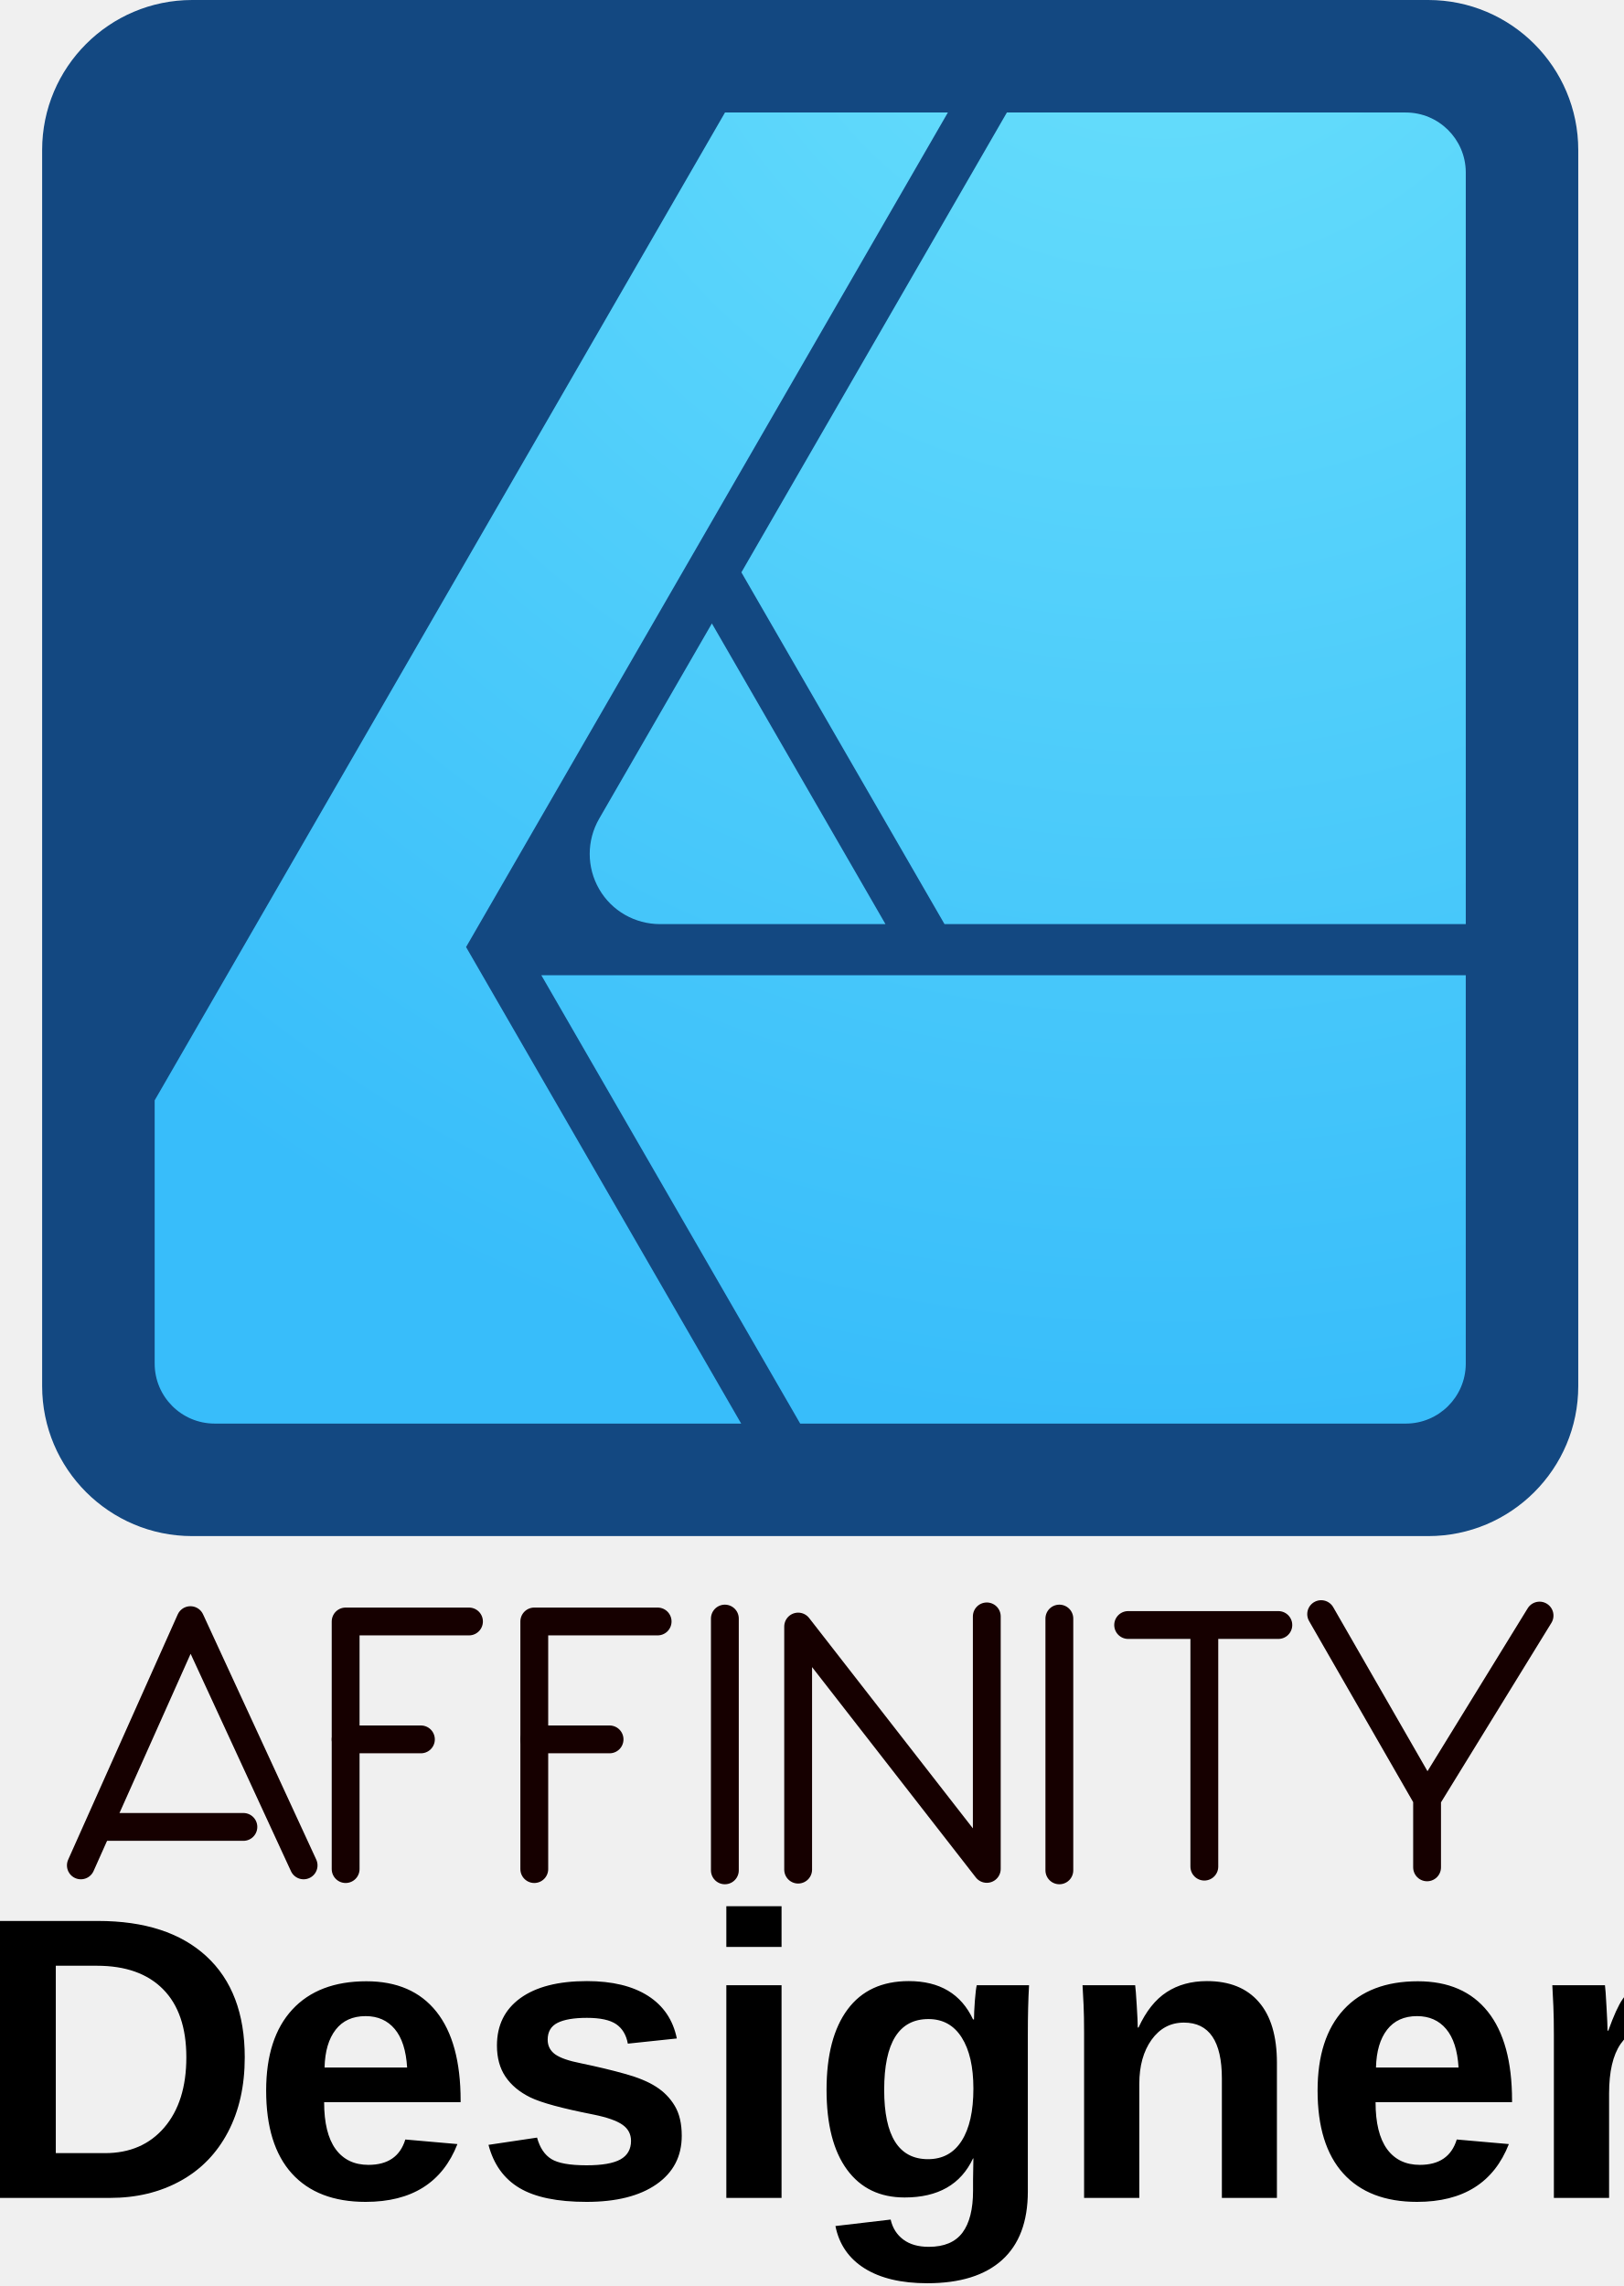
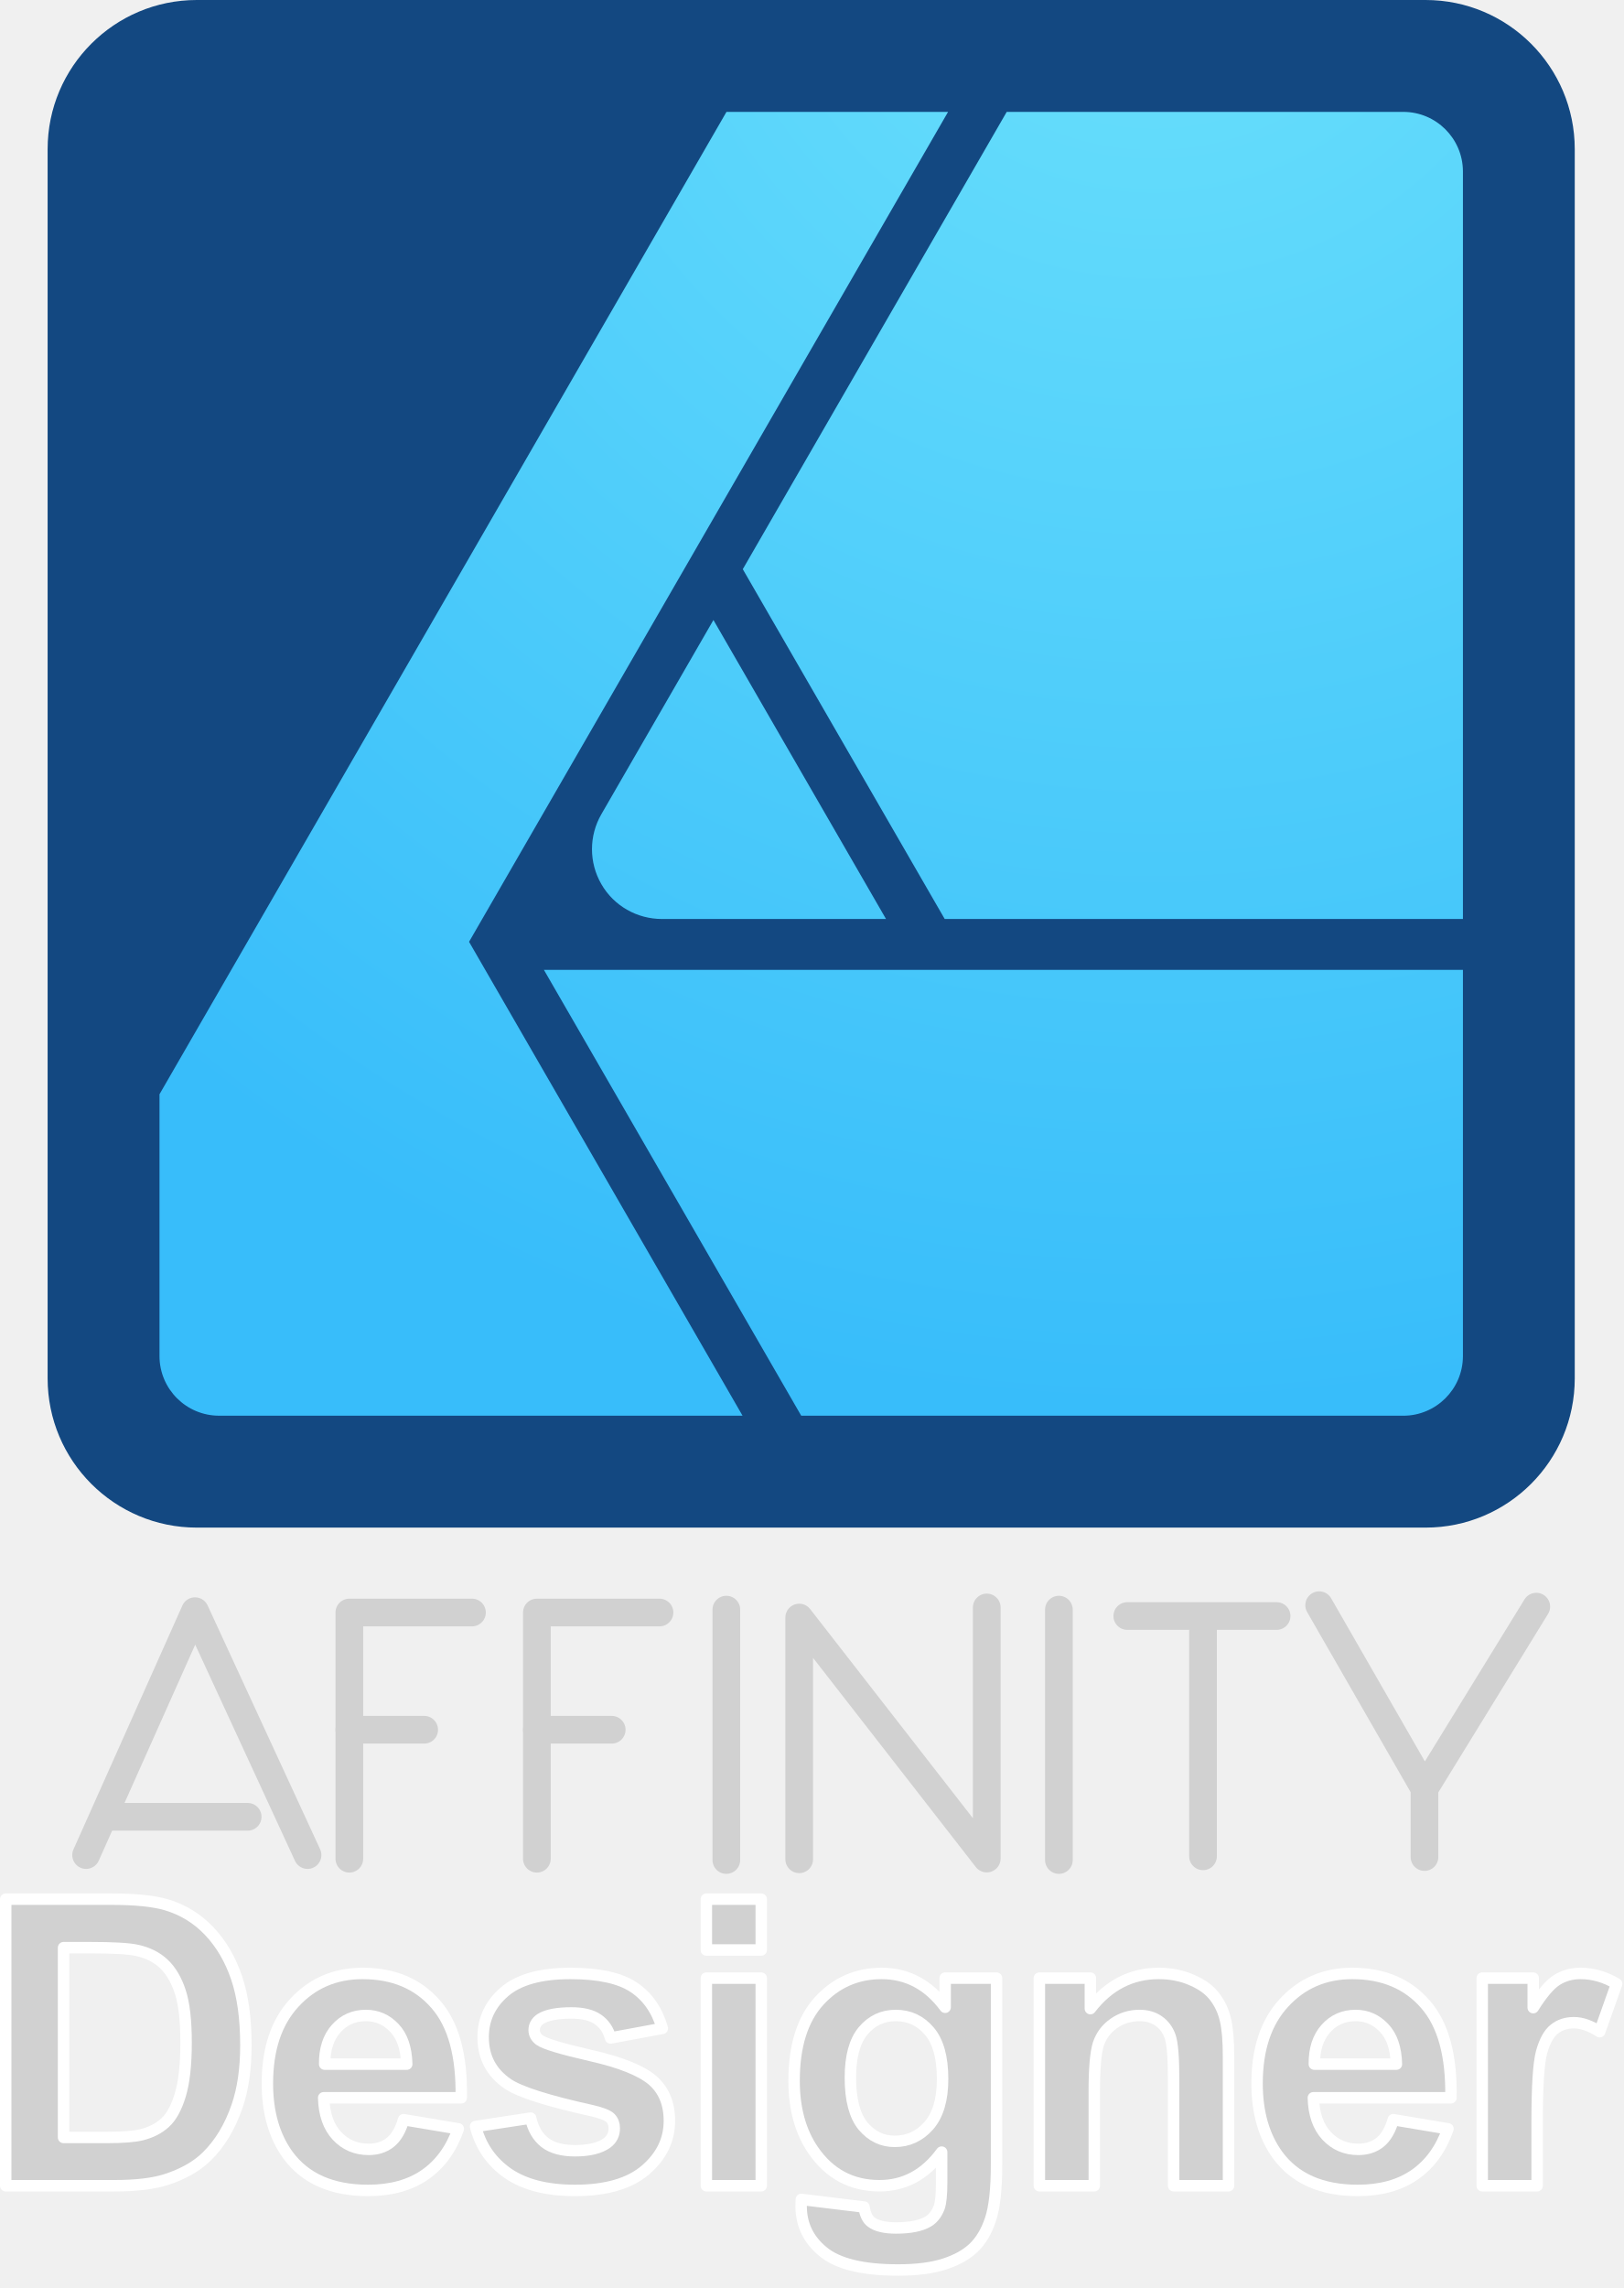
- <svg xmlns="http://www.w3.org/2000/svg" width="100%" height="100%" viewBox="0 0 294 414" version="1.1" xml:space="preserve" style="fill-rule:evenodd;clip-rule:evenodd;stroke-linecap:round;stroke-linejoin:round;stroke-miterlimit:1.5;">
+ <svg xmlns="http://www.w3.org/2000/svg" width="100%" height="100%" viewBox="0 0 71 100" version="1.1" xml:space="preserve" style="fill-rule:evenodd;clip-rule:evenodd;stroke-linecap:round;stroke-linejoin:round;stroke-miterlimit:1.5;">
  <g id="designer">
    <g id="designer1">
-       <path d="M285.822,27.166c0,-14.993 -12.172,-27.166 -27.167,-27.166l-223.854,0c-14.994,0 -27.169,12.173 -27.169,27.166l0,223.855c0,14.994 12.175,27.169 27.169,27.169l223.855,0c14.994,0 27.166,-12.175 27.166,-27.169l0,-223.855Z" style="fill:#134881;fill-rule:nonzero;" />
-       <path d="M265.45,247.032c-0.048,5.957 -4.899,10.783 -10.867,10.783l-109.67,-0l-46.877,-81.195l167.414,0l-0,70.412Zm-237.439,-0.085l-0,-47.673l103.286,-178.9l40.364,0l-87.257,151.14l49.823,86.3l-95.35,-0c-5.998,-0 -10.866,-4.869 -10.866,-10.867Zm132.349,-79.587l-40.81,0c-4.557,0 -8.767,-2.39 -11.042,-6.338c-2.281,-3.944 -2.281,-8.806 -0,-12.751l20.414,-35.364l31.438,54.453Zm94.224,-146.986c5.968,0 10.819,4.825 10.867,10.784l-0,136.202l-94.4,0l-36.786,-63.705l48.082,-83.281l72.237,0Z" style="fill:url(#_Radial1);fill-rule:nonzero;" />
+       <path d="M68.847,6.52c0,-3.599 -2.921,-6.52 -6.52,-6.52l-53.725,0c-3.598,0 -6.52,2.921 -6.52,6.52l-0,53.725c-0,3.599 2.922,6.521 6.52,6.521l53.725,-0c3.599,-0 6.52,-2.922 6.52,-6.521l0,-53.725Z" style="fill:#134881;fill-rule:nonzero;" />
+       <path d="M63.958,59.288c-0.011,1.429 -1.176,2.588 -2.608,2.588l-26.321,-0l-11.25,-19.487l40.179,-0l-0,16.899Zm-56.985,-0.021l-0,-11.441l24.788,-42.936l9.688,-0l-20.942,36.273l11.957,20.712l-22.884,0c-1.439,0 -2.607,-1.168 -2.607,-2.608Zm31.763,-19.101l-9.794,0c-1.094,0 -2.104,-0.573 -2.65,-1.521c-0.548,-0.946 -0.548,-2.113 -0,-3.06l4.899,-8.487l7.545,13.068Zm22.614,-35.276c1.432,-0 2.597,1.158 2.608,2.588l0,32.688l-22.656,0l-8.828,-15.289l11.539,-19.987l17.337,-0Z" style="fill:url(#_Radial1);fill-rule:nonzero;" />
    </g>
    <g>
      <g>
-         <path d="M44.077,330.86l-25.492,-0" style="fill:none;stroke:#160000;stroke-width:5.04px;" />
-         <path d="M14.643,337.824l19.841,-44.414l20.499,44.414" style="fill:none;stroke:#160000;stroke-width:5.04px;" />
-         <path d="M62.595,338.494l-0,-44.841l22.338,-0" style="fill:none;stroke:#160000;stroke-width:5.04px;" />
-         <path d="M76.227,315.006l-13.632,-0" style="fill:none;stroke:#160000;stroke-width:5.04px;" />
-         <path d="M96.759,338.494l-0,-44.841l22.338,-0" style="fill:none;stroke:#160000;stroke-width:5.04px;" />
-         <path d="M110.392,315.006l-13.633,-0" style="fill:none;stroke:#160000;stroke-width:5.04px;" />
-         <path d="M131.272,293.127l0,45.596" style="fill:none;stroke:#160000;stroke-width:5.04px;" />
-         <path d="M191.848,293.127l0,45.596" style="fill:none;stroke:#160000;stroke-width:5.04px;" />
-         <path d="M144.544,338.592l-0,-44.019l34.164,43.888l0,-45.728" style="fill:none;stroke:#160000;stroke-width:5.04px;" />
-         <path d="M204.307,294.293l27.2,0l-13.403,0l0,43.757" style="fill:none;stroke:#160000;stroke-width:5.04px;" />
-         <path d="M239.26,292.322l19.184,33.376l20.368,-33.113l-20.368,33.113l0,12.483" style="fill:none;stroke:#160000;stroke-width:5.04px;" />
+         <path d="M10.828,79.406l-6.118,0" style="fill:none;stroke:#d1d1d1;stroke-width:1.21px;" />
+         <path d="M3.764,81.078l4.762,-10.66l4.92,10.66" style="fill:none;stroke:#d1d1d1;stroke-width:1.21px;" />
+         <path d="M15.273,81.238l-0,-10.761l5.361,-0" style="fill:none;stroke:#d1d1d1;stroke-width:1.21px;" />
+         <path d="M18.545,75.601l-3.272,0" style="fill:none;stroke:#d1d1d1;stroke-width:1.21px;" />
+         <path d="M23.472,81.238l0,-10.761l5.361,-0" style="fill:none;stroke:#d1d1d1;stroke-width:1.21px;" />
+         <path d="M26.744,75.601l-3.272,0" style="fill:none;stroke:#d1d1d1;stroke-width:1.21px;" />
+         <path d="M31.755,70.351l0,10.943" style="fill:none;stroke:#d1d1d1;stroke-width:1.21px;" />
+         <path d="M46.294,70.351l-0,10.943" style="fill:none;stroke:#d1d1d1;stroke-width:1.21px;" />
+         <path d="M34.941,81.262l-0,-10.565l8.199,10.534l-0,-10.975" style="fill:none;stroke:#d1d1d1;stroke-width:1.21px;" />
+         <path d="M49.284,70.63l6.528,0l-3.217,0l-0,10.502" style="fill:none;stroke:#d1d1d1;stroke-width:1.21px;" />
+         <path d="M57.672,70.157l4.605,8.011l4.888,-7.948l-4.888,7.948l-0,2.996" style="fill:none;stroke:#d1d1d1;stroke-width:1.21px;" />
      </g>
-       <g transform="matrix(72.9035,0,0,72.9035,292.529,398.043)" />
-       <text x="-5.268px" y="398.043px" style="font-family:'Arial-BoldMT', 'Arial';font-weight:700;font-size:72.904px;">D<tspan x="45.355px 83.875px 122.395px 140.624px 183.131px 225.638px 264.158px " y="398.043px 398.043px 398.043px 398.043px 398.043px 398.043px 398.043px ">esigner</tspan>
-       </text>
+       <g>
+         <path d="M0.25,83.006l4.622,-0c1.042,-0 1.837,0.08 2.384,0.239c0.734,0.216 1.364,0.601 1.888,1.153c0.524,0.553 0.922,1.231 1.196,2.034c0.273,0.797 0.41,1.782 0.41,2.956c-0,1.031 -0.128,1.919 -0.385,2.665c-0.313,0.912 -0.76,1.649 -1.341,2.213c-0.439,0.427 -1.031,0.76 -1.777,1c-0.558,0.176 -1.304,0.264 -2.238,0.264l-4.759,0l0,-12.524Zm2.529,2.119l-0,8.295l1.888,0c0.706,0 1.216,-0.04 1.529,-0.119c0.41,-0.103 0.749,-0.277 1.017,-0.522c0.273,-0.244 0.495,-0.646 0.666,-1.204c0.171,-0.564 0.257,-1.33 0.257,-2.298c-0,-0.969 -0.086,-1.712 -0.257,-2.23c-0.171,-0.518 -0.41,-0.923 -0.717,-1.213c-0.308,-0.291 -0.698,-0.487 -1.171,-0.59c-0.353,-0.08 -1.045,-0.119 -2.076,-0.119l-1.136,-0Z" style="fill:#d1d1d1;fill-rule:nonzero;stroke:#fff;stroke-width:0.5px;stroke-linecap:butt;stroke-miterlimit:2;" />
+         <path d="M17.645,92.643l2.392,0.401c-0.307,0.877 -0.794,1.547 -1.461,2.008c-0.66,0.456 -1.489,0.683 -2.486,0.683c-1.577,0 -2.745,-0.515 -3.503,-1.546c-0.598,-0.826 -0.897,-1.868 -0.897,-3.127c0,-1.503 0.393,-2.68 1.179,-3.528c0.786,-0.855 1.78,-1.282 2.982,-1.282c1.35,0 2.415,0.447 3.195,1.342c0.781,0.888 1.154,2.252 1.119,4.092l-6.014,-0c0.017,0.712 0.211,1.267 0.581,1.666c0.37,0.393 0.831,0.589 1.384,0.589c0.376,0 0.692,-0.102 0.948,-0.307c0.257,-0.205 0.45,-0.536 0.581,-0.991Zm0.137,-2.427c-0.017,-0.694 -0.197,-1.221 -0.538,-1.58c-0.342,-0.365 -0.758,-0.547 -1.248,-0.547c-0.524,0 -0.957,0.191 -1.298,0.573c-0.342,0.381 -0.51,0.899 -0.504,1.554l3.588,0Z" style="fill:#d1d1d1;fill-rule:nonzero;stroke:#fff;stroke-width:0.5px;stroke-linecap:butt;stroke-miterlimit:2;" />
+         <path d="M20.79,92.942l2.409,-0.368c0.103,0.467 0.311,0.823 0.624,1.068c0.313,0.24 0.752,0.359 1.316,0.359c0.62,0 1.087,-0.114 1.401,-0.342c0.21,-0.159 0.316,-0.373 0.316,-0.64c-0,-0.183 -0.057,-0.334 -0.171,-0.453c-0.12,-0.114 -0.387,-0.219 -0.803,-0.316c-1.937,-0.427 -3.164,-0.818 -3.682,-1.171c-0.718,-0.49 -1.077,-1.17 -1.077,-2.042c0,-0.786 0.311,-1.446 0.931,-1.982c0.621,-0.535 1.584,-0.803 2.888,-0.803c1.242,0 2.164,0.202 2.768,0.607c0.604,0.404 1.02,1.002 1.247,1.794l-2.264,0.419c-0.096,-0.354 -0.281,-0.624 -0.555,-0.812c-0.268,-0.188 -0.652,-0.282 -1.153,-0.282c-0.632,0 -1.085,0.088 -1.359,0.265c-0.182,0.125 -0.273,0.288 -0.273,0.487c0,0.171 0.08,0.316 0.239,0.436c0.217,0.159 0.963,0.384 2.239,0.675c1.281,0.29 2.175,0.646 2.682,1.067c0.501,0.428 0.752,1.023 0.752,1.786c0,0.832 -0.347,1.546 -1.042,2.144c-0.695,0.598 -1.723,0.897 -3.084,0.897c-1.236,0 -2.216,-0.25 -2.939,-0.751c-0.718,-0.502 -1.188,-1.182 -1.41,-2.042Z" style="fill:#d1d1d1;fill-rule:nonzero;stroke:#fff;stroke-width:0.5px;stroke-linecap:butt;stroke-miterlimit:2;" />
+         <path d="M30.881,85.227l-0,-2.221l2.4,-0l0,2.221l-2.4,0Zm-0,10.303l-0,-9.073l2.4,0l0,9.073l-2.4,0Z" style="fill:#d1d1d1;fill-rule:nonzero;stroke:#fff;stroke-width:0.5px;stroke-linecap:butt;stroke-miterlimit:2;" />
+         <path d="M35.034,96.128l2.742,0.334c0.046,0.319 0.151,0.538 0.316,0.657c0.228,0.171 0.587,0.257 1.077,0.257c0.626,-0 1.096,-0.094 1.409,-0.282c0.211,-0.125 0.37,-0.328 0.479,-0.607c0.074,-0.199 0.111,-0.566 0.111,-1.102l-0,-1.324c-0.718,0.98 -1.624,1.469 -2.717,1.469c-1.219,0 -2.184,-0.515 -2.896,-1.546c-0.559,-0.814 -0.838,-1.828 -0.838,-3.041c0,-1.521 0.365,-2.683 1.094,-3.486c0.735,-0.803 1.646,-1.205 2.734,-1.205c1.122,0 2.047,0.493 2.776,1.478l0,-1.273l2.247,0l0,8.142c0,1.071 -0.088,1.871 -0.264,2.401c-0.177,0.53 -0.425,0.945 -0.744,1.247c-0.319,0.302 -0.746,0.538 -1.281,0.709c-0.53,0.171 -1.202,0.257 -2.017,0.257c-1.537,-0 -2.628,-0.265 -3.272,-0.795c-0.643,-0.524 -0.965,-1.19 -0.965,-1.999c-0,-0.08 0.003,-0.177 0.009,-0.291Zm2.144,-5.322c-0,0.962 0.185,1.669 0.555,2.119c0.376,0.444 0.837,0.666 1.384,0.666c0.587,0 1.082,-0.228 1.487,-0.683c0.404,-0.462 0.606,-1.142 0.606,-2.042c0,-0.94 -0.193,-1.638 -0.581,-2.093c-0.387,-0.456 -0.877,-0.684 -1.469,-0.684c-0.575,0 -1.051,0.225 -1.427,0.675c-0.37,0.444 -0.555,1.125 -0.555,2.042Z" style="fill:#d1d1d1;fill-rule:nonzero;stroke:#fff;stroke-width:0.5px;stroke-linecap:butt;stroke-miterlimit:2;" />
+         <path d="M53.71,95.53l-2.4,0l-0,-4.63c-0,-0.98 -0.052,-1.612 -0.154,-1.897c-0.103,-0.29 -0.271,-0.515 -0.504,-0.675c-0.228,-0.159 -0.504,-0.239 -0.829,-0.239c-0.416,0 -0.789,0.114 -1.119,0.342c-0.331,0.228 -0.558,0.53 -0.684,0.905c-0.119,0.376 -0.179,1.071 -0.179,2.085l-0,4.109l-2.401,0l0,-9.073l2.23,0l0,1.333c0.792,-1.025 1.788,-1.538 2.99,-1.538c0.53,0 1.014,0.097 1.453,0.291c0.438,0.188 0.768,0.43 0.991,0.726c0.227,0.296 0.384,0.632 0.47,1.008c0.091,0.376 0.136,0.914 0.136,1.615l0,5.638Z" style="fill:#d1d1d1;fill-rule:nonzero;stroke:#fff;stroke-width:0.5px;stroke-linecap:butt;stroke-miterlimit:2;" />
+         <path d="M60.913,92.643l2.392,0.401c-0.307,0.877 -0.794,1.547 -1.461,2.008c-0.66,0.456 -1.489,0.683 -2.486,0.683c-1.577,0 -2.745,-0.515 -3.503,-1.546c-0.598,-0.826 -0.897,-1.868 -0.897,-3.127c0,-1.503 0.393,-2.68 1.179,-3.528c0.786,-0.855 1.78,-1.282 2.982,-1.282c1.35,0 2.415,0.447 3.195,1.342c0.781,0.888 1.154,2.252 1.119,4.092l-6.014,-0c0.017,0.712 0.211,1.267 0.581,1.666c0.37,0.393 0.831,0.589 1.384,0.589c0.376,0 0.692,-0.102 0.948,-0.307c0.256,-0.205 0.45,-0.536 0.581,-0.991Zm0.137,-2.427c-0.017,-0.694 -0.197,-1.221 -0.538,-1.58c-0.342,-0.365 -0.758,-0.547 -1.248,-0.547c-0.524,0 -0.957,0.191 -1.298,0.573c-0.342,0.381 -0.51,0.899 -0.504,1.554l3.588,0Z" style="fill:#d1d1d1;fill-rule:nonzero;stroke:#fff;stroke-width:0.5px;stroke-linecap:butt;stroke-miterlimit:2;" />
+         <path d="M67.202,95.53l-2.401,0l0,-9.073l2.23,0l0,1.29c0.382,-0.609 0.723,-1.011 1.025,-1.204c0.308,-0.194 0.655,-0.291 1.043,-0.291c0.546,0 1.073,0.151 1.58,0.453l-0.743,2.093c-0.405,-0.262 -0.781,-0.393 -1.128,-0.393c-0.336,0 -0.621,0.094 -0.854,0.282c-0.234,0.182 -0.419,0.516 -0.556,1c-0.131,0.484 -0.196,1.498 -0.196,3.041l-0,2.802Z" style="fill:#d1d1d1;fill-rule:nonzero;stroke:#fff;stroke-width:0.5px;stroke-linecap:butt;stroke-miterlimit:2;" />
+       </g>
    </g>
  </g>
  <defs>
-     <radialGradient id="_Radial1" cx="0" cy="0" r="1" gradientUnits="userSpaceOnUse" gradientTransform="matrix(282.045,0,0,-282.045,209.596,-24.399)">
+     <radialGradient id="_Radial1" cx="0" cy="0" r="1" gradientUnits="userSpaceOnUse" gradientTransform="matrix(67.6908,0,0,-67.6908,50.553,-5.85577)">
      <stop offset="0" style="stop-color:#6be1fb;stop-opacity:1" />
      <stop offset="1" style="stop-color:#38bdfa;stop-opacity:1" />
    </radialGradient>
  </defs>
</svg>
